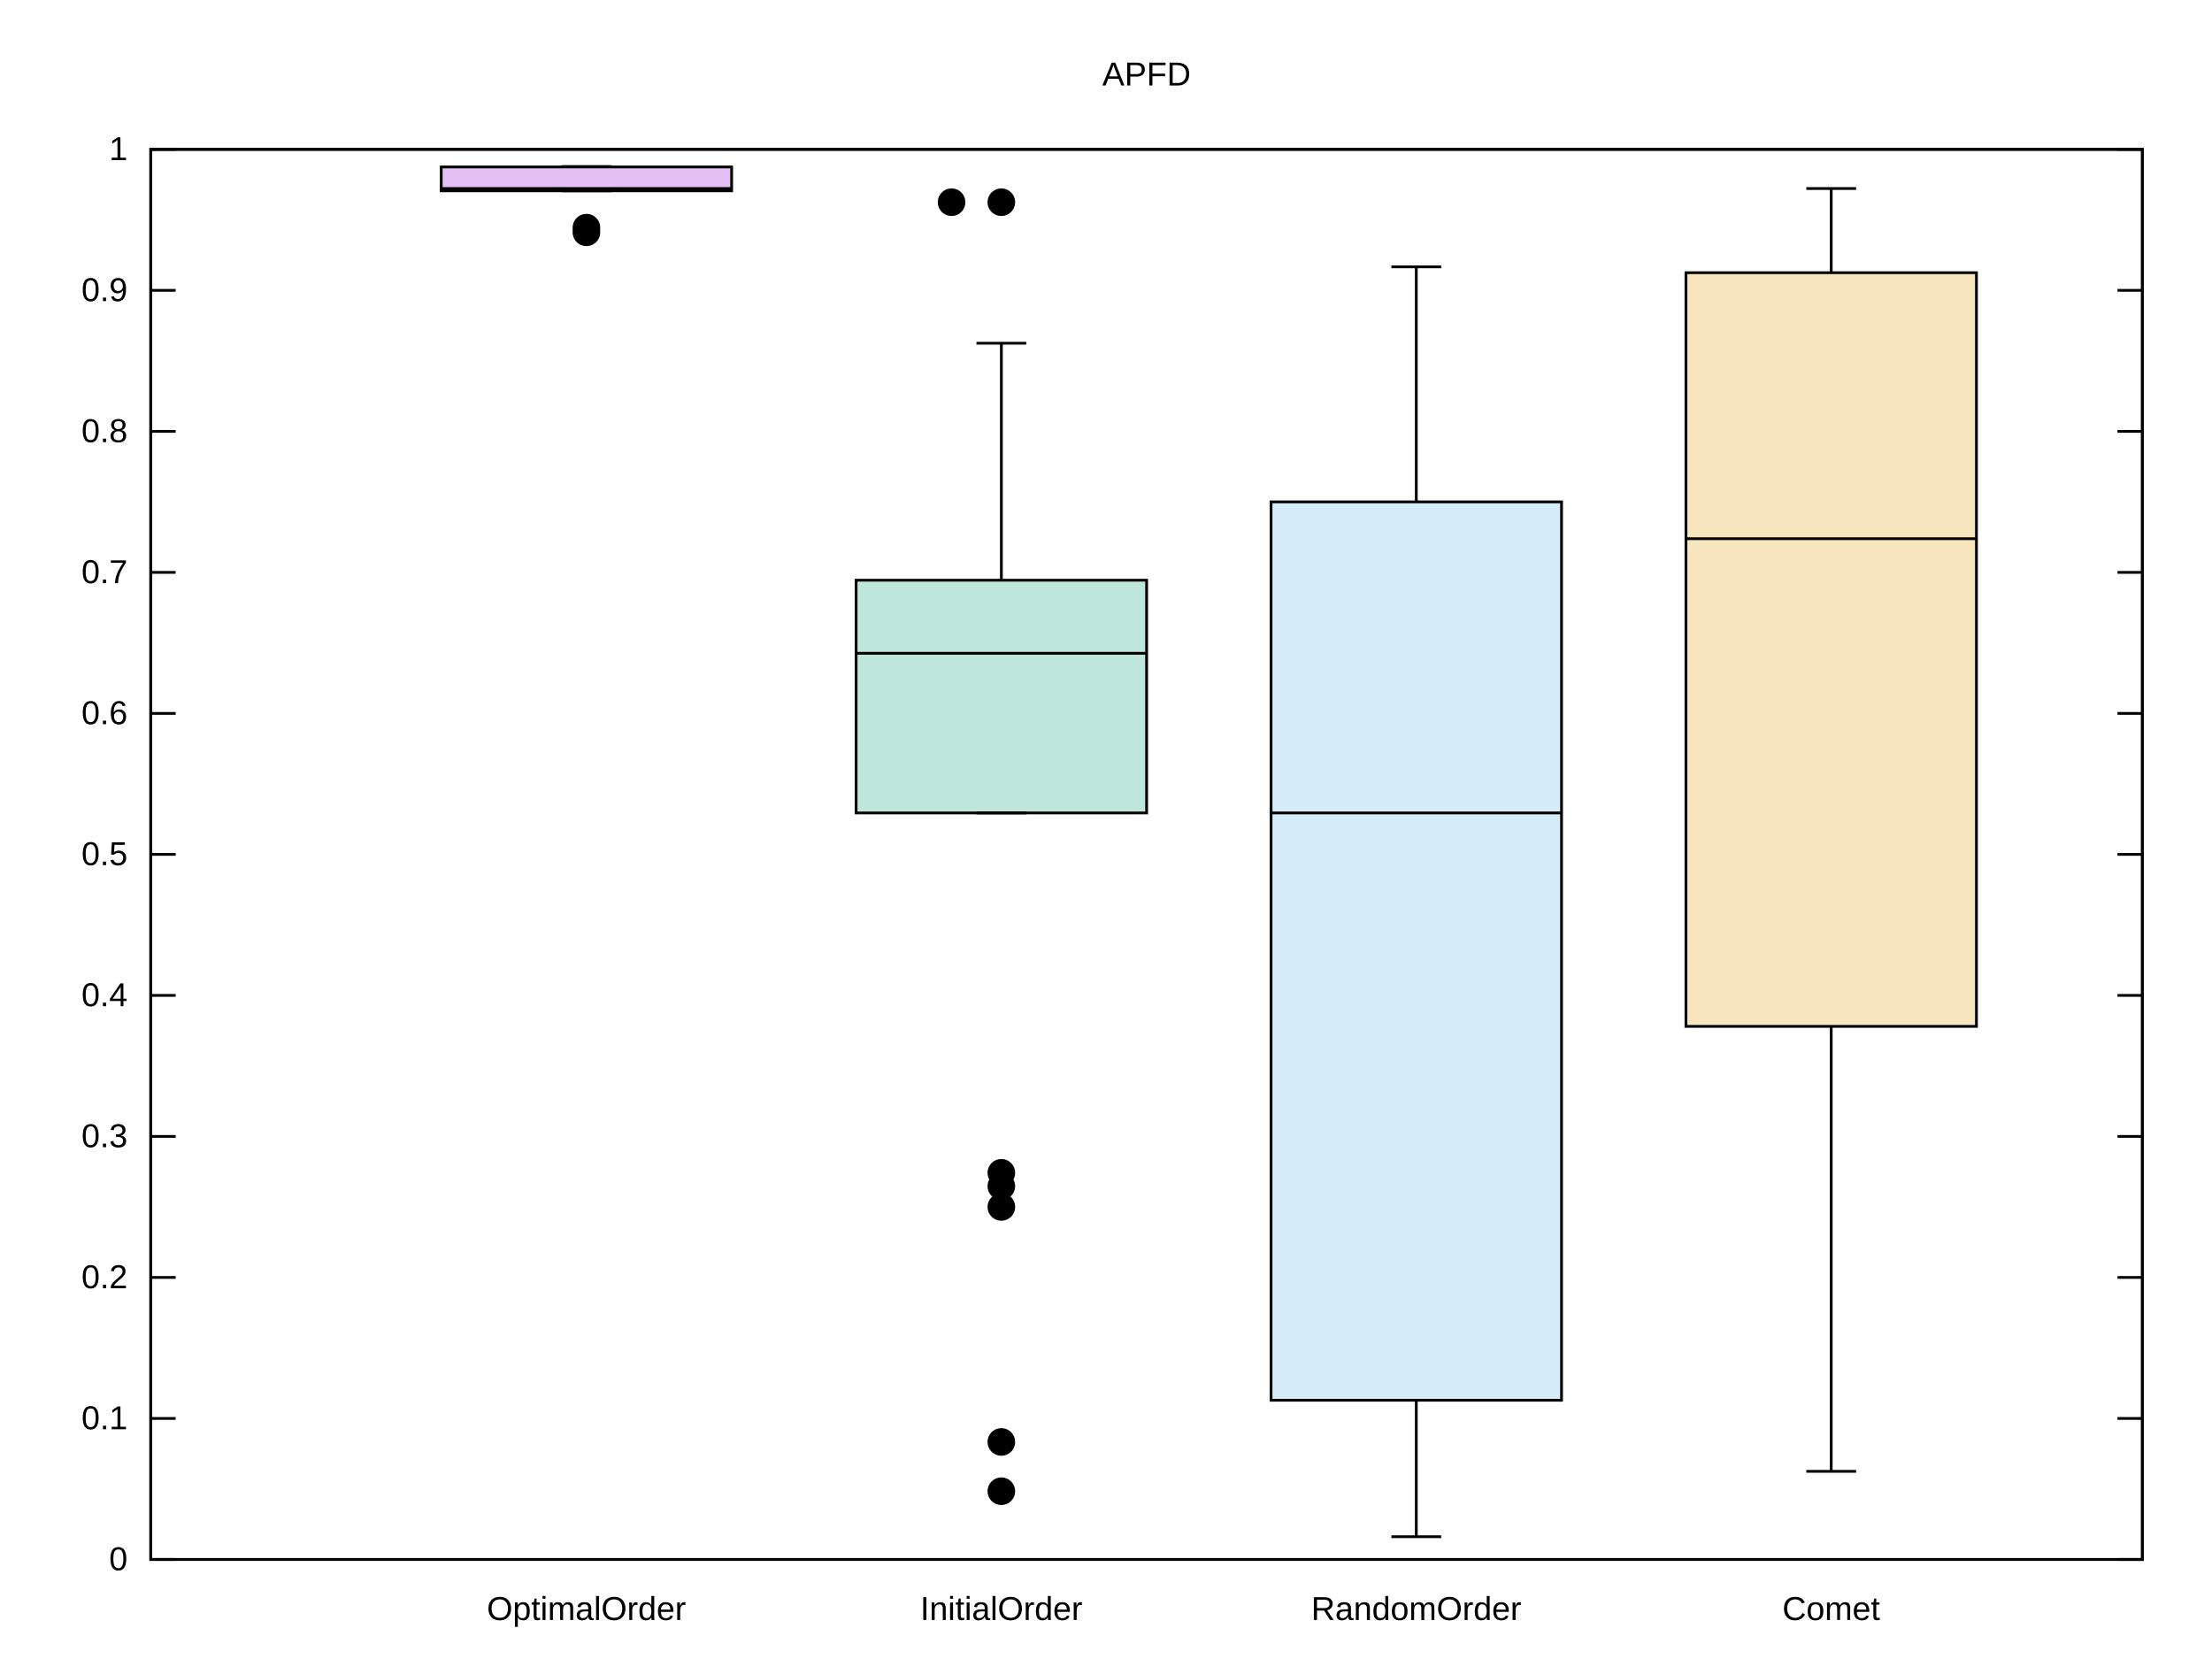
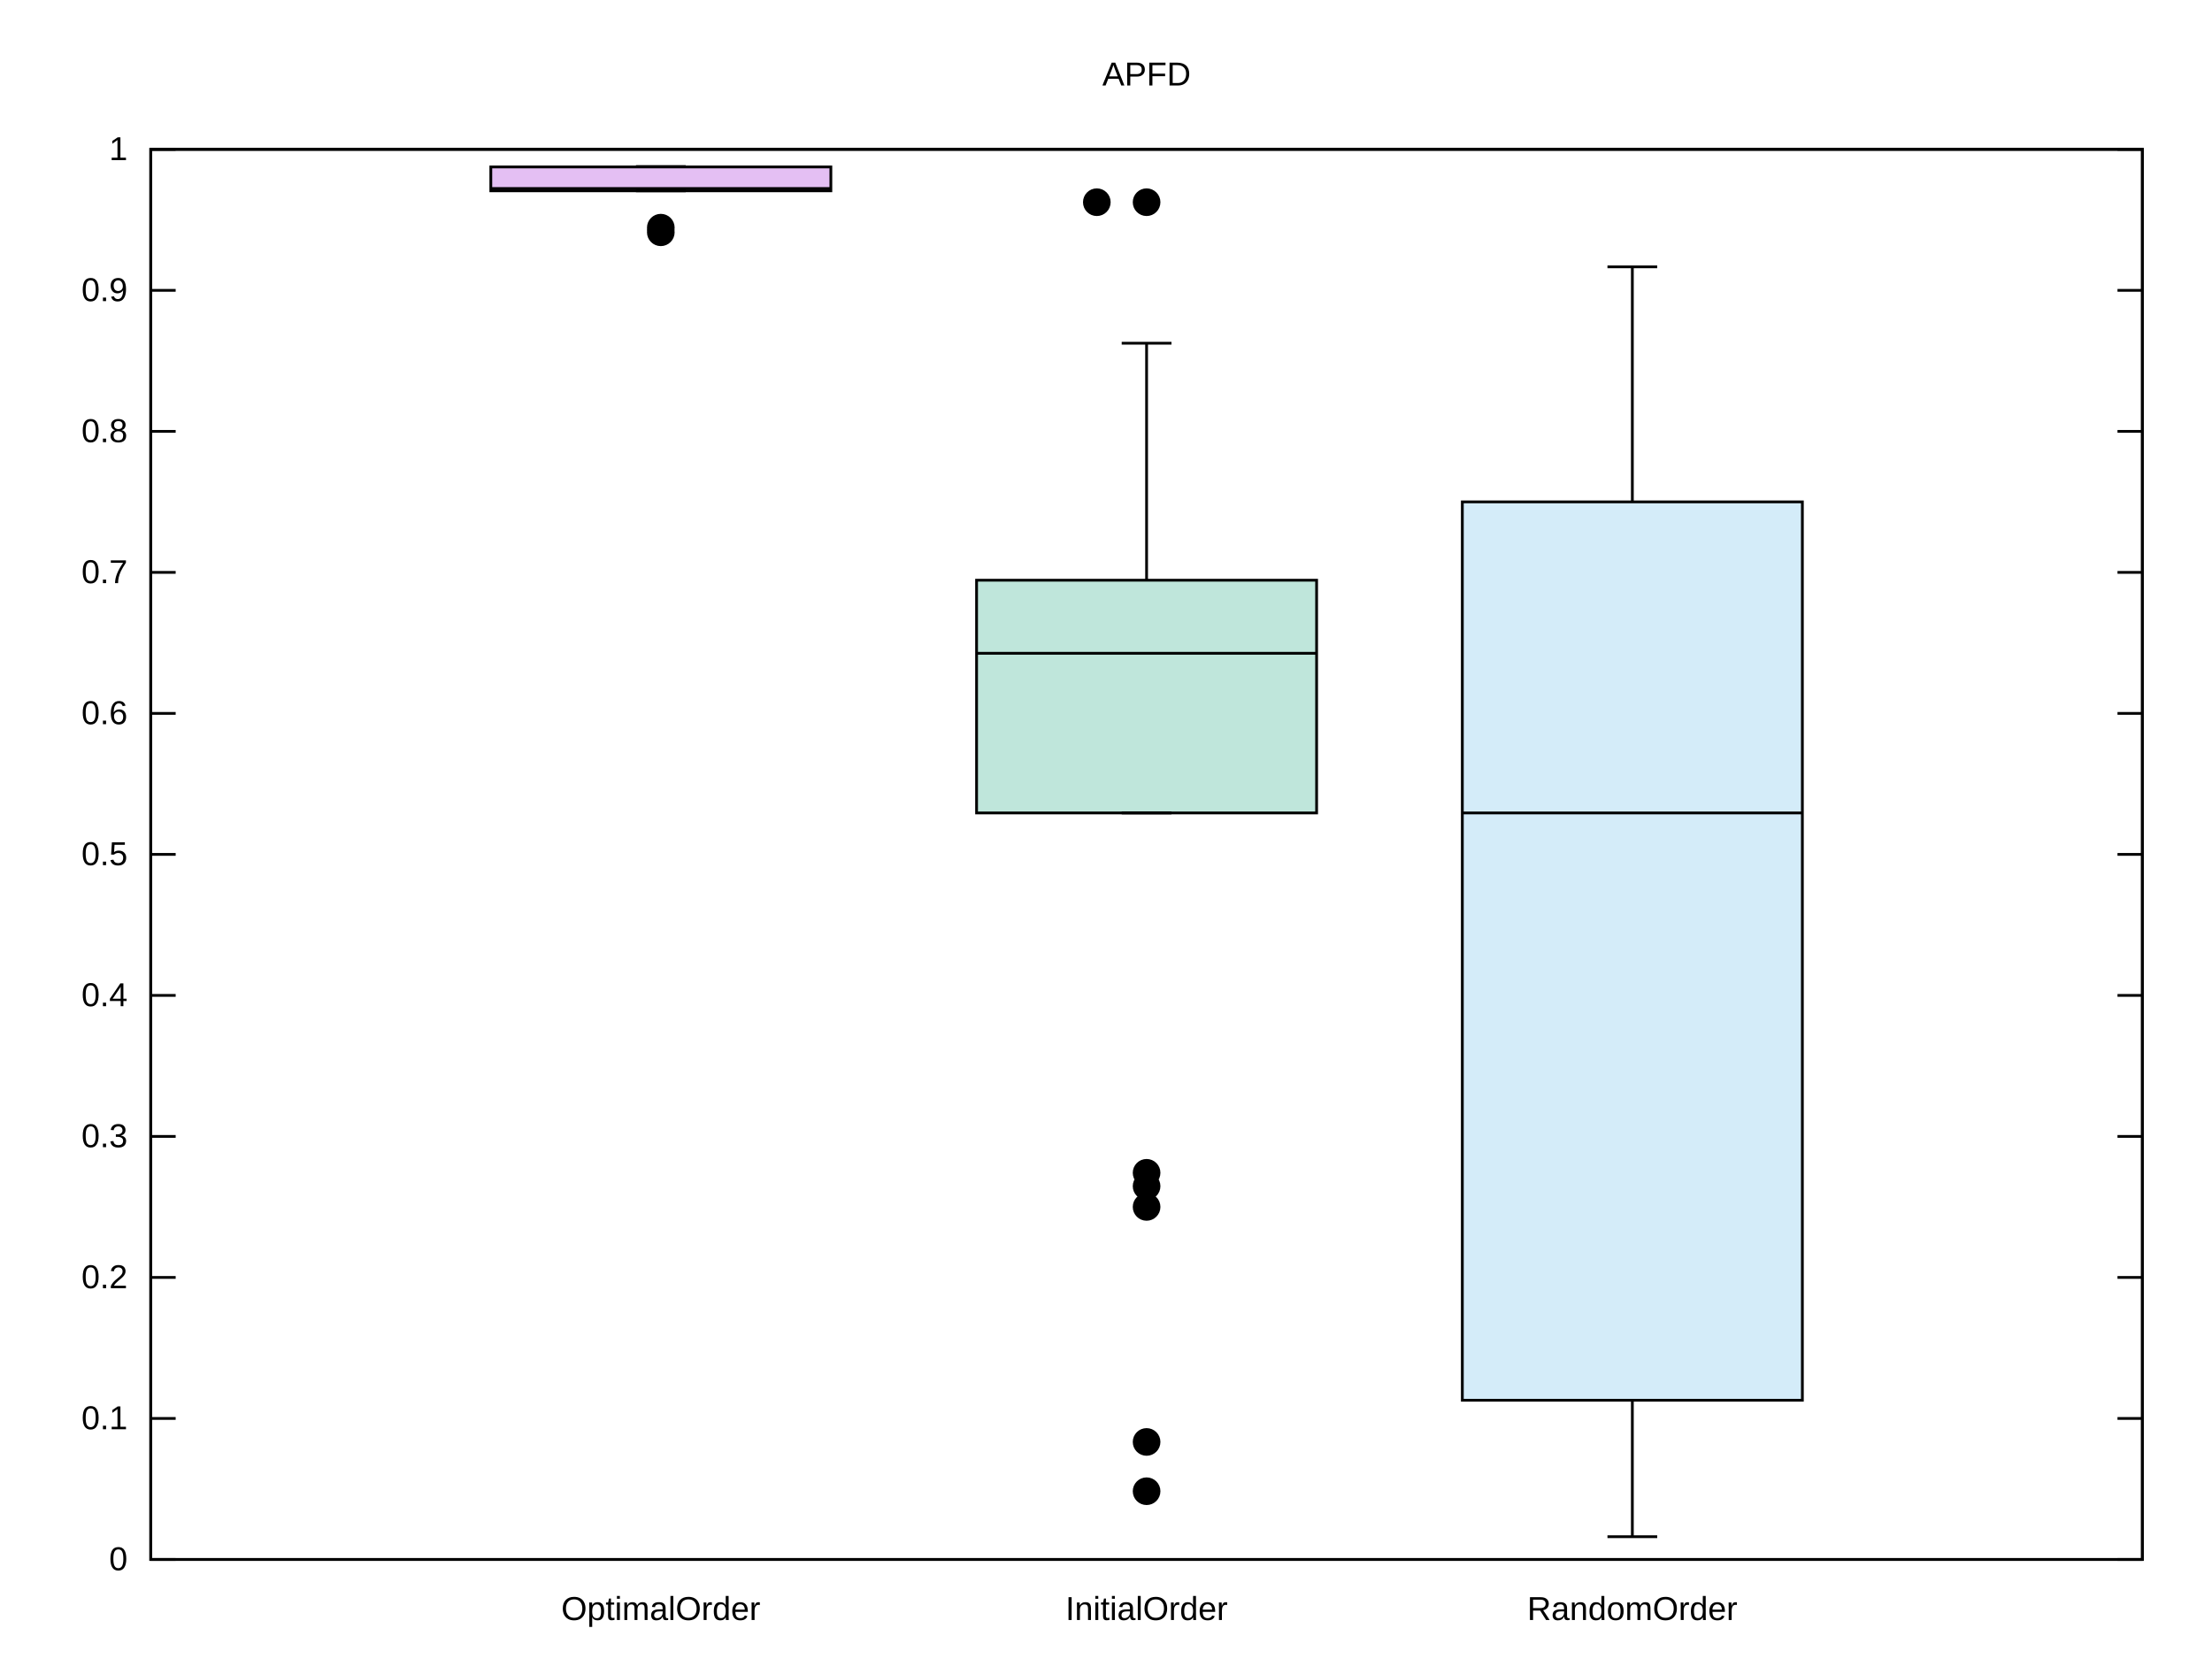
<svg xmlns="http://www.w3.org/2000/svg" xmlns:xlink="http://www.w3.org/1999/xlink" width="800" height="600" viewBox="0 0 800 600">
  <g id="gnuplot_canvas">
    <rect x="0" y="0" width="800" height="600" fill="none" />
    <defs>
      <circle id="gpDot" r="0.5" stroke-width="0.5" stroke="currentColor" />
      <path id="gpPt0" stroke-width="0.222" stroke="currentColor" d="M-1,0 h2 M0,-1 v2" />
      <path id="gpPt1" stroke-width="0.222" stroke="currentColor" d="M-1,-1 L1,1 M1,-1 L-1,1" />
      <path id="gpPt2" stroke-width="0.222" stroke="currentColor" d="M-1,0 L1,0 M0,-1 L0,1 M-1,-1 L1,1 M-1,1 L1,-1" />
      <rect id="gpPt3" stroke-width="0.222" stroke="currentColor" x="-1" y="-1" width="2" height="2" />
      <rect id="gpPt4" stroke-width="0.222" stroke="currentColor" fill="currentColor" x="-1" y="-1" width="2" height="2" />
      <circle id="gpPt5" stroke-width="0.222" stroke="currentColor" cx="0" cy="0" r="1" />
      <use xlink:href="#gpPt5" id="gpPt6" fill="currentColor" stroke="none" />
      <path id="gpPt7" stroke-width="0.222" stroke="currentColor" d="M0,-1.33 L-1.33,0.67 L1.33,0.67 z" />
      <use xlink:href="#gpPt7" id="gpPt8" fill="currentColor" stroke="none" />
      <use xlink:href="#gpPt7" id="gpPt9" stroke="currentColor" transform="rotate(180)" />
      <use xlink:href="#gpPt9" id="gpPt10" fill="currentColor" stroke="none" />
      <use xlink:href="#gpPt3" id="gpPt11" stroke="currentColor" transform="rotate(45)" />
      <use xlink:href="#gpPt11" id="gpPt12" fill="currentColor" stroke="none" />
      <path id="gpPt13" stroke-width="0.222" stroke="currentColor" d="M0,1.330 L1.265,0.411 L0.782,-1.067 L-0.782,-1.076 L-1.265,0.411 z" />
      <use xlink:href="#gpPt13" id="gpPt14" fill="currentColor" stroke="none" />
      <filter id="textbox" filterUnits="objectBoundingBox" x="0" y="0" height="1" width="1">
        <feFlood flood-color="white" flood-opacity="1" result="bgnd" />
        <feComposite in="SourceGraphic" in2="bgnd" operator="atop" />
      </filter>
      <filter id="greybox" filterUnits="objectBoundingBox" x="0" y="0" height="1" width="1">
        <feFlood flood-color="lightgrey" flood-opacity="1" result="grey" />
        <feComposite in="SourceGraphic" in2="grey" operator="atop" />
      </filter>
    </defs>
    <g fill="none" color="white" stroke="currentColor" stroke-width="1.00" stroke-linecap="butt" stroke-linejoin="miter">
</g>
    <g fill="none" color="black" stroke="currentColor" stroke-width="1.00" stroke-linecap="butt" stroke-linejoin="miter">
      <path stroke="black" d="M54.53,564.00 L63.53,564.00 M774.82,564.00 L765.82,564.00  " />
      <g transform="translate(46.14,567.90)" stroke="none" fill="black" font-family="Arial" font-size="12.00" text-anchor="end">
        <text>
          <tspan font-family="Arial"> 0</tspan>
        </text>
      </g>
    </g>
    <g fill="none" color="black" stroke="currentColor" stroke-width="1.00" stroke-linecap="butt" stroke-linejoin="miter">
      <path stroke="black" d="M54.53,513.00 L63.53,513.00 M774.82,513.00 L765.82,513.00  " />
      <g transform="translate(46.14,516.90)" stroke="none" fill="black" font-family="Arial" font-size="12.00" text-anchor="end">
        <text>
          <tspan font-family="Arial"> 0.1</tspan>
        </text>
      </g>
    </g>
    <g fill="none" color="black" stroke="currentColor" stroke-width="1.00" stroke-linecap="butt" stroke-linejoin="miter">
      <path stroke="black" d="M54.53,462.00 L63.53,462.00 M774.82,462.00 L765.82,462.00  " />
      <g transform="translate(46.14,465.90)" stroke="none" fill="black" font-family="Arial" font-size="12.00" text-anchor="end">
        <text>
          <tspan font-family="Arial"> 0.2</tspan>
        </text>
      </g>
    </g>
    <g fill="none" color="black" stroke="currentColor" stroke-width="1.00" stroke-linecap="butt" stroke-linejoin="miter">
      <path stroke="black" d="M54.53,411.00 L63.53,411.00 M774.82,411.00 L765.82,411.00  " />
      <g transform="translate(46.14,414.90)" stroke="none" fill="black" font-family="Arial" font-size="12.00" text-anchor="end">
        <text>
          <tspan font-family="Arial"> 0.3</tspan>
        </text>
      </g>
    </g>
    <g fill="none" color="black" stroke="currentColor" stroke-width="1.00" stroke-linecap="butt" stroke-linejoin="miter">
      <path stroke="black" d="M54.53,360.00 L63.53,360.00 M774.82,360.00 L765.82,360.00  " />
      <g transform="translate(46.14,363.90)" stroke="none" fill="black" font-family="Arial" font-size="12.00" text-anchor="end">
        <text>
          <tspan font-family="Arial"> 0.4</tspan>
        </text>
      </g>
    </g>
    <g fill="none" color="black" stroke="currentColor" stroke-width="1.00" stroke-linecap="butt" stroke-linejoin="miter">
      <path stroke="black" d="M54.53,309.00 L63.53,309.00 M774.82,309.00 L765.82,309.00  " />
      <g transform="translate(46.14,312.90)" stroke="none" fill="black" font-family="Arial" font-size="12.00" text-anchor="end">
        <text>
          <tspan font-family="Arial"> 0.5</tspan>
        </text>
      </g>
    </g>
    <g fill="none" color="black" stroke="currentColor" stroke-width="1.00" stroke-linecap="butt" stroke-linejoin="miter">
      <path stroke="black" d="M54.53,258.01 L63.53,258.01 M774.82,258.01 L765.82,258.01  " />
      <g transform="translate(46.14,261.91)" stroke="none" fill="black" font-family="Arial" font-size="12.00" text-anchor="end">
        <text>
          <tspan font-family="Arial"> 0.6</tspan>
        </text>
      </g>
    </g>
    <g fill="none" color="black" stroke="currentColor" stroke-width="1.00" stroke-linecap="butt" stroke-linejoin="miter">
      <path stroke="black" d="M54.53,207.01 L63.53,207.01 M774.82,207.01 L765.82,207.01  " />
      <g transform="translate(46.14,210.91)" stroke="none" fill="black" font-family="Arial" font-size="12.00" text-anchor="end">
        <text>
          <tspan font-family="Arial"> 0.7</tspan>
        </text>
      </g>
    </g>
    <g fill="none" color="black" stroke="currentColor" stroke-width="1.00" stroke-linecap="butt" stroke-linejoin="miter">
      <path stroke="black" d="M54.53,156.01 L63.53,156.01 M774.82,156.01 L765.82,156.01  " />
      <g transform="translate(46.14,159.91)" stroke="none" fill="black" font-family="Arial" font-size="12.00" text-anchor="end">
        <text>
          <tspan font-family="Arial"> 0.8</tspan>
        </text>
      </g>
    </g>
    <g fill="none" color="black" stroke="currentColor" stroke-width="1.00" stroke-linecap="butt" stroke-linejoin="miter">
      <path stroke="black" d="M54.53,105.01 L63.53,105.01 M774.82,105.01 L765.82,105.01  " />
      <g transform="translate(46.14,108.91)" stroke="none" fill="black" font-family="Arial" font-size="12.00" text-anchor="end">
        <text>
          <tspan font-family="Arial"> 0.9</tspan>
        </text>
      </g>
    </g>
    <g fill="none" color="black" stroke="currentColor" stroke-width="1.00" stroke-linecap="butt" stroke-linejoin="miter">
      <path stroke="black" d="M54.53,54.01 L63.53,54.01 M774.82,54.01 L765.82,54.01  " />
      <g transform="translate(46.14,57.91)" stroke="none" fill="black" font-family="Arial" font-size="12.00" text-anchor="end">
        <text>
          <tspan font-family="Arial"> 1</tspan>
        </text>
      </g>
    </g>
    <g fill="none" color="black" stroke="currentColor" stroke-width="1.00" stroke-linecap="butt" stroke-linejoin="miter">
-       <path stroke="black" d="M212.09,564.00  " />
-       <g transform="translate(212.09,585.90)" stroke="none" fill="black" font-family="Arial" font-size="12.00" text-anchor="middle">
+       <path stroke="black" d="M238.99,564.00  " />
+       <g transform="translate(238.99,585.90)" stroke="none" fill="black" font-family="Arial" font-size="12.00" text-anchor="middle">
        <text>
          <tspan font-family="Arial">OptimalOrder</tspan>
        </text>
      </g>
    </g>
    <g fill="none" color="black" stroke="currentColor" stroke-width="1.00" stroke-linecap="butt" stroke-linejoin="miter">
-       <path stroke="black" d="M362.15,564.00  " />
-       <g transform="translate(362.15,585.90)" stroke="none" fill="black" font-family="Arial" font-size="12.00" text-anchor="middle">
+       <path stroke="black" d="M414.68,564.00  " />
+       <g transform="translate(414.68,585.90)" stroke="none" fill="black" font-family="Arial" font-size="12.00" text-anchor="middle">
        <text>
          <tspan font-family="Arial">InitialOrder</tspan>
        </text>
      </g>
    </g>
    <g fill="none" color="black" stroke="currentColor" stroke-width="1.00" stroke-linecap="butt" stroke-linejoin="miter">
-       <path stroke="black" d="M512.21,564.00  " />
-       <g transform="translate(512.21,585.90)" stroke="none" fill="black" font-family="Arial" font-size="12.00" text-anchor="middle">
+       <path stroke="black" d="M590.36,564.00  " />
+       <g transform="translate(590.36,585.90)" stroke="none" fill="black" font-family="Arial" font-size="12.00" text-anchor="middle">
        <text>
          <tspan font-family="Arial">RandomOrder</tspan>
        </text>
      </g>
    </g>
    <g fill="none" color="black" stroke="currentColor" stroke-width="1.00" stroke-linecap="butt" stroke-linejoin="miter">
-       <path stroke="black" d="M662.27,564.00  " />
-       <g transform="translate(662.27,585.90)" stroke="none" fill="black" font-family="Arial" font-size="12.00" text-anchor="middle">
-         <text>
-           <tspan font-family="Arial">Comet</tspan>
-         </text>
-       </g>
-     </g>
-     <g fill="none" color="black" stroke="currentColor" stroke-width="1.00" stroke-linecap="butt" stroke-linejoin="miter">
</g>
    <g fill="none" color="black" stroke="currentColor" stroke-width="1.00" stroke-linecap="butt" stroke-linejoin="miter">
      <path stroke="black" d="M54.53,54.01 L54.53,564.00 L774.82,564.00 L774.82,54.01 L54.53,54.01 Z  " />
    </g>
    <g fill="none" color="black" stroke="currentColor" stroke-width="1.00" stroke-linecap="butt" stroke-linejoin="miter">
</g>
    <g id="gnuplot_plot_1">
      <g fill="none" color="black" stroke="currentColor" stroke-width="1.00" stroke-linecap="butt" stroke-linejoin="miter">
</g>
      <g fill="none" color="black" stroke="currentColor" stroke-width="1.00" stroke-linecap="butt" stroke-linejoin="miter">
        <g stroke="none" shape-rendering="crispEdges">
-           <polygon fill="rgb(148,   0, 211)" fill-opacity="0.25" points="159.57,69.01 264.61,69.01 264.61,60.38 159.57,60.38 " />
+           <polygon fill="rgb(148,   0, 211)" fill-opacity="0.25" points="177.51,69.01 300.49,69.01 300.49,60.38 177.51,60.38 " />
        </g>
-         <path stroke="black" d="M159.57,69.01 L264.61,69.01 L264.61,60.38 L159.57,60.38 L159.57,69.01 Z  " />
-         <path stroke="black" d="M159.57,68.18 L264.61,68.18 M212.09,69.01 M212.09,60.38 L212.09,60.23 M203.09,60.23 L221.09,60.23 M203.09,69.01   L221.09,69.01  " />
-         <use xlink:href="#gpPt6" transform="translate(212.09,84.01) scale(4.50)" color="black" />
-         <use xlink:href="#gpPt6" transform="translate(212.09,82.34) scale(4.50)" color="black" />
+         <path stroke="black" d="M177.51,69.01 L300.49,69.01 L300.49,60.38 L177.51,60.38 L177.51,69.01 Z  " />
+         <path stroke="black" d="M177.51,68.18 L300.49,68.18 M239.00,69.01 M239.00,60.38 L239.00,60.23 M230.00,60.23 L248.00,60.23 M230.00,69.01   L248.00,69.01  " />
+         <use xlink:href="#gpPt6" transform="translate(238.99,84.01) scale(4.50)" color="black" />
+         <use xlink:href="#gpPt6" transform="translate(238.99,82.34) scale(4.50)" color="black" />
      </g>
    </g>
    <g id="gnuplot_plot_2">
      <g fill="none" color="black" stroke="currentColor" stroke-width="1.00" stroke-linecap="butt" stroke-linejoin="miter">
</g>
      <g fill="none" color="black" stroke="currentColor" stroke-width="1.00" stroke-linecap="butt" stroke-linejoin="miter">
        <g stroke="none" shape-rendering="crispEdges">
-           <polygon fill="rgb(  0, 158, 115)" fill-opacity="0.25" points="309.63,294.01 414.69,294.01 414.69,209.84 309.63,209.84 " />
+           <polygon fill="rgb(  0, 158, 115)" fill-opacity="0.25" points="353.19,294.01 476.17,294.01 476.17,209.84 353.19,209.84 " />
        </g>
-         <path stroke="black" d="M309.63,294.01 L414.69,294.01 L414.69,209.84 L309.63,209.84 L309.63,294.01 Z  " />
-         <path stroke="black" d="M309.63,236.27 L414.69,236.27 M362.16,294.01 M362.16,209.84 L362.16,124.13 M353.16,124.13 L371.16,124.13 M353.16,294.01   L371.16,294.01  " />
-         <use xlink:href="#gpPt6" transform="translate(362.15,539.32) scale(4.50)" color="black" />
-         <use xlink:href="#gpPt6" transform="translate(362.15,521.50) scale(4.50)" color="black" />
-         <use xlink:href="#gpPt6" transform="translate(362.15,436.50) scale(4.50)" color="black" />
-         <use xlink:href="#gpPt6" transform="translate(362.15,429.00) scale(4.50)" color="black" />
-         <use xlink:href="#gpPt6" transform="translate(362.15,424.16) scale(4.50)" color="black" />
-         <use xlink:href="#gpPt6" transform="translate(362.15,73.13) scale(4.50)" color="black" />
-         <use xlink:href="#gpPt6" transform="translate(344.15,73.13) scale(4.50)" color="black" />
+         <path stroke="black" d="M353.19,294.01 L476.17,294.01 L476.17,209.84 L353.19,209.84 L353.19,294.01 Z  " />
+         <path stroke="black" d="M353.19,236.27 L476.17,236.27 M414.68,294.01 M414.68,209.84 L414.68,124.13 M405.68,124.13 L423.68,124.13 M405.68,294.01   L423.68,294.01  " />
+         <use xlink:href="#gpPt6" transform="translate(414.68,539.32) scale(4.50)" color="black" />
+         <use xlink:href="#gpPt6" transform="translate(414.68,521.50) scale(4.50)" color="black" />
+         <use xlink:href="#gpPt6" transform="translate(414.68,436.50) scale(4.50)" color="black" />
+         <use xlink:href="#gpPt6" transform="translate(414.68,429.00) scale(4.50)" color="black" />
+         <use xlink:href="#gpPt6" transform="translate(414.68,424.16) scale(4.50)" color="black" />
+         <use xlink:href="#gpPt6" transform="translate(414.68,73.13) scale(4.50)" color="black" />
+         <use xlink:href="#gpPt6" transform="translate(396.68,73.13) scale(4.50)" color="black" />
      </g>
    </g>
    <g id="gnuplot_plot_3">
      <g fill="none" color="black" stroke="currentColor" stroke-width="1.00" stroke-linecap="butt" stroke-linejoin="miter">
</g>
      <g fill="none" color="black" stroke="currentColor" stroke-width="1.00" stroke-linecap="butt" stroke-linejoin="miter">
        <g stroke="none" shape-rendering="crispEdges">
-           <polygon fill="rgb( 86, 180, 233)" fill-opacity="0.25" points="459.69,506.42 564.75,506.42 564.75,181.51 459.69,181.51 " />
+           <polygon fill="rgb( 86, 180, 233)" fill-opacity="0.25" points="528.87,506.42 651.85,506.42 651.85,181.51 528.87,181.51 " />
        </g>
-         <path stroke="black" d="M459.69,506.42 L564.75,506.42 L564.75,181.51 L459.69,181.51 L459.69,506.42 Z  " />
-         <path stroke="black" d="M459.69,294.01 L564.75,294.01 M512.22,555.77 L512.22,506.42 M512.22,181.51 L512.22,96.51 M503.22,96.51 L521.22,96.51   M503.22,555.77 L521.22,555.77  " />
-       </g>
-     </g>
-     <g id="gnuplot_plot_4">
-       <g fill="none" color="black" stroke="currentColor" stroke-width="1.00" stroke-linecap="butt" stroke-linejoin="miter">
- </g>
-       <g fill="none" color="black" stroke="currentColor" stroke-width="1.00" stroke-linecap="butt" stroke-linejoin="miter">
-         <g stroke="none" shape-rendering="crispEdges">
-           <polygon fill="rgb(230, 159,   0)" fill-opacity="0.25" points="609.75,371.20 714.81,371.20 714.81,98.63 609.75,98.63 " />
-         </g>
-         <path stroke="black" d="M609.75,371.20 L714.81,371.20 L714.81,98.63 L609.75,98.63 L609.75,371.20 Z  " />
-         <path stroke="black" d="M609.75,194.82 L714.81,194.82 M662.28,532.13 L662.28,371.20 M662.28,98.63 L662.28,68.18 M653.28,68.18 L671.28,68.18   M653.28,532.13 L671.28,532.13  " />
+         <path stroke="black" d="M528.87,506.42 L651.85,506.42 L651.85,181.51 L528.87,181.51 L528.87,506.42 Z  " />
+         <path stroke="black" d="M528.87,294.01 L651.85,294.01 M590.36,555.77 L590.36,506.42 M590.36,181.51 L590.36,96.51 M581.36,96.51 L599.36,96.51   M581.36,555.77 L599.36,555.77  " />
      </g>
    </g>
    <g fill="none" color="white" stroke="black" stroke-width="2.00" stroke-linecap="butt" stroke-linejoin="miter">
</g>
    <g fill="none" color="black" stroke="currentColor" stroke-width="2.00" stroke-linecap="butt" stroke-linejoin="miter">
</g>
    <g fill="none" color="black" stroke="black" stroke-width="1.00" stroke-linecap="butt" stroke-linejoin="miter">
</g>
    <g fill="none" color="black" stroke="currentColor" stroke-width="1.00" stroke-linecap="butt" stroke-linejoin="miter">
      <path stroke="black" d="M54.53,54.01 L54.53,564.00 L774.82,564.00 L774.82,54.01 L54.53,54.01 Z  " />
    </g>
    <g fill="none" color="black" stroke="currentColor" stroke-width="1.00" stroke-linecap="butt" stroke-linejoin="miter">
      <g transform="translate(414.67,30.91)" stroke="none" fill="black" font-family="Arial" font-size="12.00" text-anchor="middle">
        <text>
          <tspan font-family="Arial">APFD</tspan>
        </text>
      </g>
    </g>
    <g fill="none" color="black" stroke="currentColor" stroke-width="1.00" stroke-linecap="butt" stroke-linejoin="miter">
</g>
  </g>
</svg>
